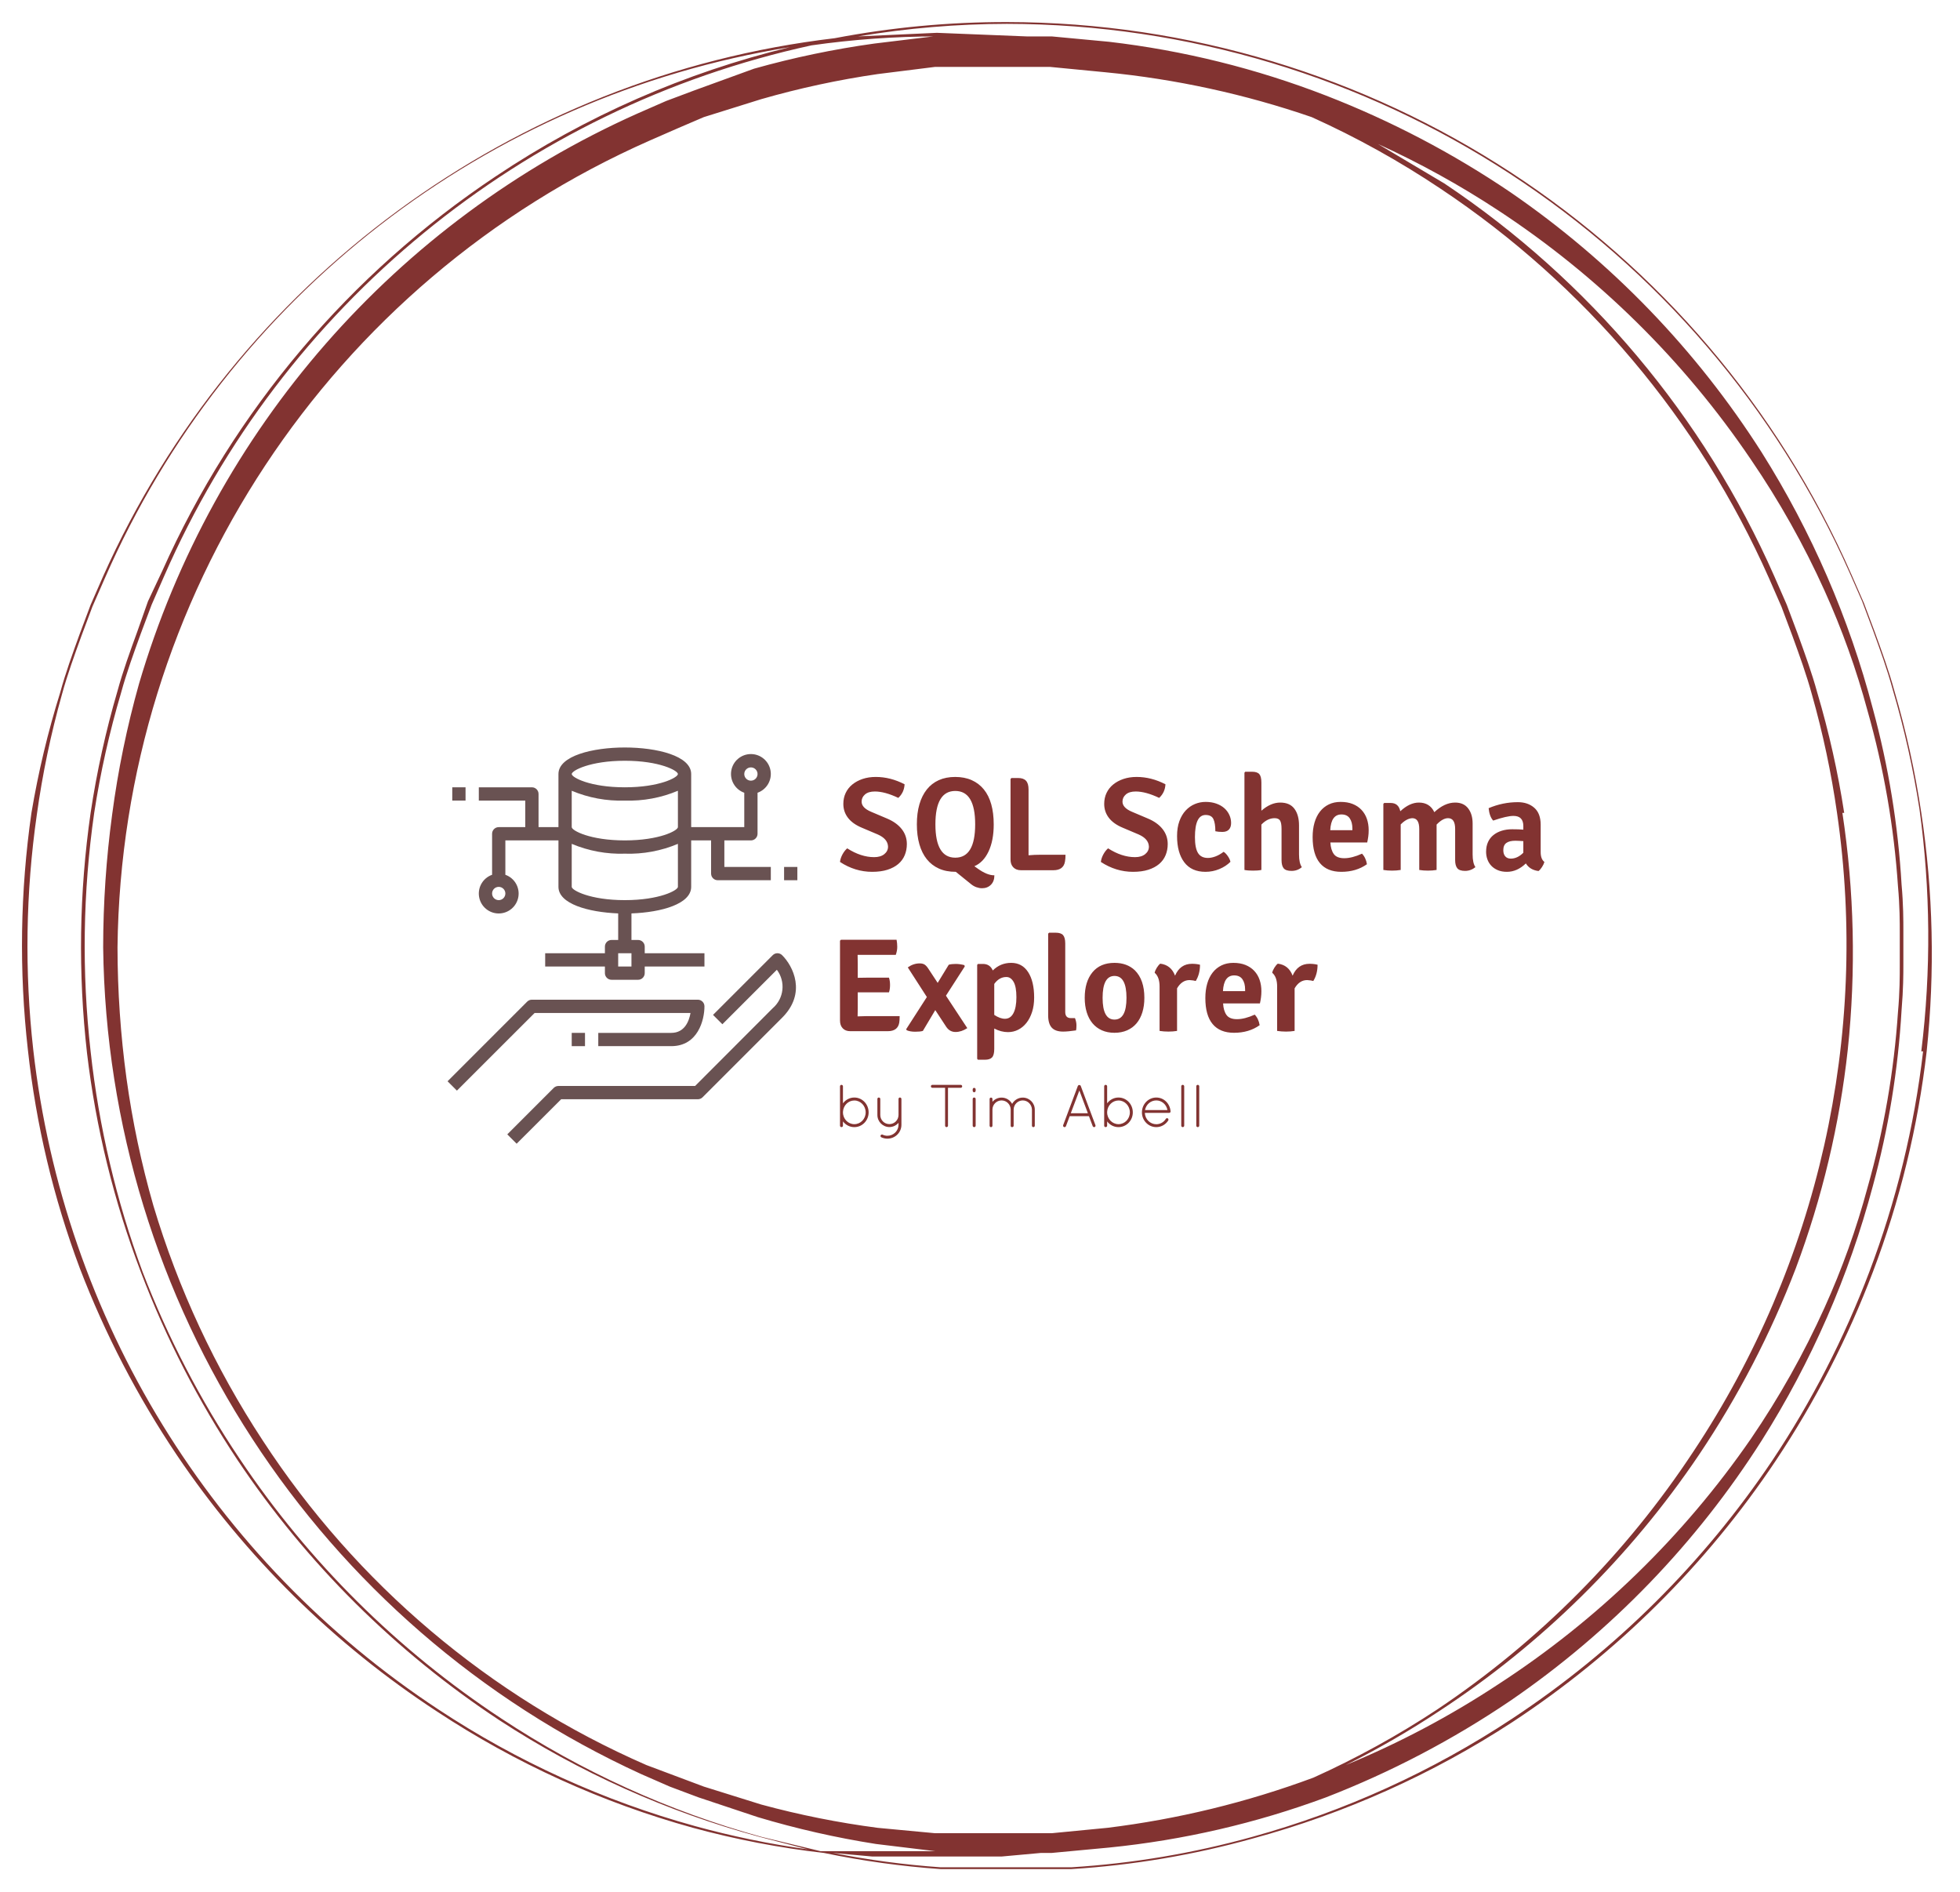
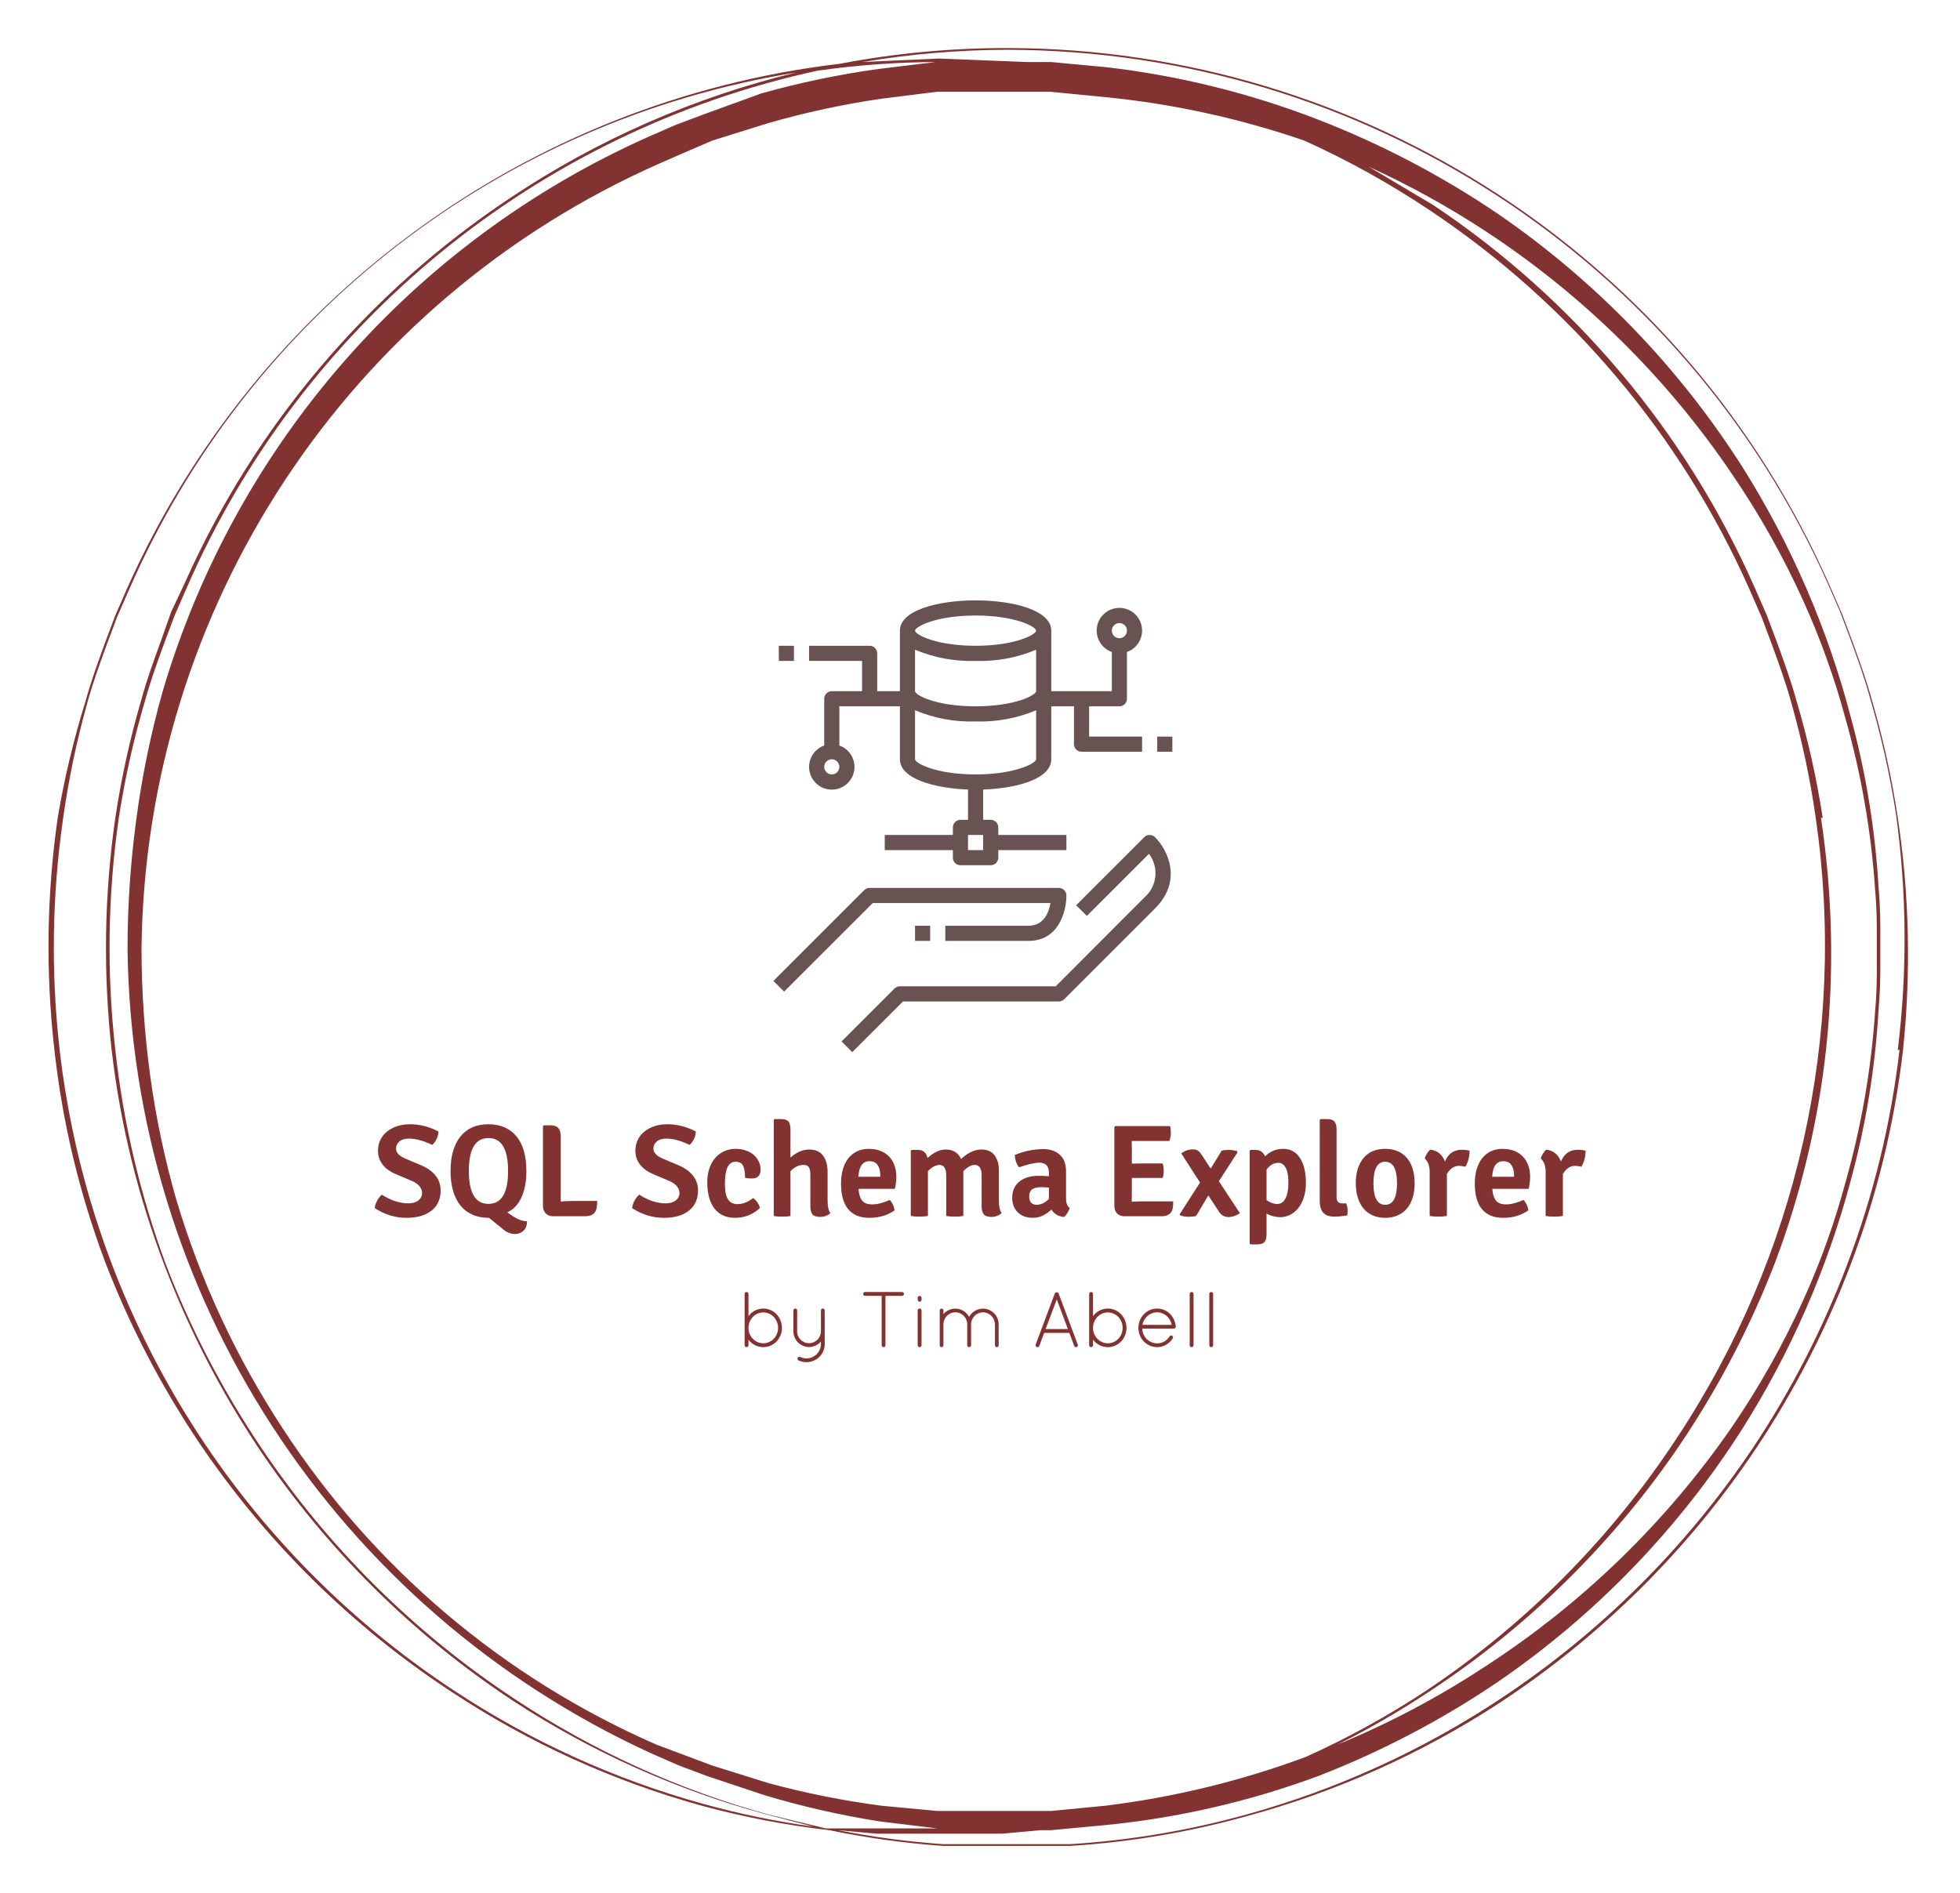
- <svg xmlns="http://www.w3.org/2000/svg" version="1.1" width="3069.045" height="2962.025">
-   <g transform="scale(3.452244) translate(10, 10)">
-     <defs id="SvgjsDefs1226" />
-     <g id="SvgjsG1227" transform="translate(0.1954825, 0.005052619) scale(8.132661)" feature="container" rel="mainfill" name="outline_container" fill="#823331">
+ <svg xmlns="http://www.w3.org/2000/svg" version="1.1" width="3154.639" height="3046.392">
+   <g transform="scale(7.731959) translate(10, 10)">
+     <defs id="SvgjsDefs6124" />
+     <g id="SvgjsG6125" transform="translate(0.1954825, 0.005052619) scale(3.634109)" feature="container" rel="mainfill" name="outline_container" fill="#823331">
      <path d="M105.9 44.1a51 51 0 0 0-1.5-6.8c-.3-1.1-.7-2.2-1.1-3.3l-.6-1.6-.7-1.6A51.5 51.5 0 0 0 54.9 0a50.8 50.8 0 0 0-9.6.9 51.3 51.3 0 0 0-40.8 30l-.7 1.6-.6 1.6c-.4 1.1-.8 2.2-1.1 3.3a50.6 50.6 0 0 0-1.6 6.7 51.9 51.9 0 0 0-.2 13.2 50.2 50.2 0 0 0 2.9 12.2 52.1 52.1 0 0 0 5.4 10.4 51.5 51.5 0 0 0 14.5 14.3 50.3 50.3 0 0 0 14.3 6.5 49 49 0 0 0 7.3 1.4 49.1 49.1 0 0 0 6.5.9h7.3a49.1 49.1 0 0 0 10.1-1.7 50.9 50.9 0 0 0 14.5-6.5 52 52 0 0 0 14.7-14.6 52.6 52.6 0 0 0 5.4-10.5 51.2 51.2 0 0 0 3-12.3 52.5 52.5 0 0 0-.3-13.3zm-68.4 56.5a50.2 50.2 0 0 1-14.3-6.5A50.9 50.9 0 0 1 .6 57.3a51.7 51.7 0 0 1 .2-13.1 50.1 50.1 0 0 1 1.4-6.7c.3-1.1.7-2.2 1.1-3.3l.6-1.6.7-1.6A50.5 50.5 0 0 1 42.8 1.4a51.1 51.1 0 0 0-16.4 7.2 51.8 51.8 0 0 0-18.6 22L7 32.3 6.4 34c-.4 1.1-.8 2.2-1.1 3.3a51.1 51.1 0 0 0-1.5 6.8 52.5 52.5 0 0 0-.2 13.4 51.1 51.1 0 0 0 3 12.2A52.7 52.7 0 0 0 12 80.2a52 52 0 0 0 14.6 14.5 50.9 50.9 0 0 0 14.5 6.5l2.7.7a49.1 49.1 0 0 1-6.3-1.3zm7 1.4l-3.3-.8a50.9 50.9 0 0 1-14.5-6.6 51.9 51.9 0 0 1-14.6-14.5 52.5 52.5 0 0 1-5.4-10.4 51.7 51.7 0 0 1-2.9-12.3A52.3 52.3 0 0 1 4 44.1a50.9 50.9 0 0 1 1.5-6.7c.3-1.1.7-2.2 1.1-3.3l.6-1.6.7-1.6A51.3 51.3 0 0 1 44 1.3a49.8 49.8 0 0 1 7-.5h-.2l-3.3.4a50.3 50.3 0 0 0-6.7 1.4l-3.3 1.2-1.6.6-1.6.7A50.4 50.4 0 0 0 6.5 36.9 52.3 52.3 0 0 0 5 44.2a55.7 55.7 0 0 0-.5 7.4 51.4 51.4 0 0 0 30 46.1l1.6.7 1.6.6 3.3 1.1a50 50 0 0 0 6.6 1.5l3.3.4h-3.5zm57.1-57.9a50.5 50.5 0 0 0-1.5-6.7c-.3-1.1-.7-2.2-1.1-3.3l-.6-1.6-.7-1.6A51.2 51.2 0 0 0 79.3 9l-3.7-2.2a49.8 49.8 0 0 1 6.7 3.7 50.4 50.4 0 0 1 14.1 13.9 47.7 47.7 0 0 1 4.1 7.3 44.2 44.2 0 0 1 2.4 6.7 47.5 47.5 0 0 1 1.7 9.8c.1 1.1.1 2 .1 2.6v1.8c0 .6 0 1.5-.1 2.6a47.5 47.5 0 0 1-1.7 9.8 43.8 43.8 0 0 1-2.4 6.7 47.7 47.7 0 0 1-4.1 7.3 50.6 50.6 0 0 1-14.1 13.7 50.1 50.1 0 0 1-8.5 4.5 49.1 49.1 0 0 0 5.2-3 51.5 51.5 0 0 0 14.5-14.3 52.1 52.1 0 0 0 5.4-10.4 50.3 50.3 0 0 0 2.9-12.2 51.9 51.9 0 0 0-.3-13.2zM79.1 9.3A50.9 50.9 0 0 1 97.4 31l.7 1.6.6 1.6c.4 1.1.8 2.2 1.1 3.3a50.2 50.2 0 0 1 1.4 6.6 51.1 51.1 0 0 1-8 35.6 51.2 51.2 0 0 1-14.3 14.4 49.3 49.3 0 0 1-6.9 3.8 50.8 50.8 0 0 1-11.5 2.8l-3.1.3h-6.5l-3.2-.3a49 49 0 0 1-6.5-1.3l-3.2-1-1.6-.6-1.6-.6a48.9 48.9 0 0 1-21.4-18.1A49.9 49.9 0 0 1 7.3 66a51 51 0 0 1-1.5-7.1 54.6 54.6 0 0 1-.5-7.3A49.8 49.8 0 0 1 35 6.6l1.6-.7 1.4-.6 3.2-1a49 49 0 0 1 6.5-1.4l3.2-.4h6.4l3.1.3a50.2 50.2 0 0 1 11.5 2.5 49.4 49.4 0 0 1 7.2 4zM106 57.4a51.5 51.5 0 0 1-3 12.3 52.5 52.5 0 0 1-5.4 10.5 51.9 51.9 0 0 1-14.5 14.4 50.9 50.9 0 0 1-14.5 6.6 49.1 49.1 0 0 1-10.1 1.7h-7.3a48.7 48.7 0 0 1-6-.8l2.2.2h7.2l2.2-.2h.6l3.2-.3A48.8 48.8 0 0 0 72.7 99 51.6 51.6 0 0 0 83 93.6a50.3 50.3 0 0 0 14-14.5 51.2 51.2 0 0 0 6.2-14.2 47.7 47.7 0 0 0 1.6-9.8c.1-1.2.1-2 .1-2.6v-1.8c0-.6 0-1.5-.1-2.6a47.8 47.8 0 0 0-1.6-9.8A51.2 51.2 0 0 0 97 24 50.5 50.5 0 0 0 83 9.5a51.7 51.7 0 0 0-10.3-5.4 49.3 49.3 0 0 0-12.1-3L57.4.8H56l-5-.2-4.4.2a50.7 50.7 0 0 1 8.3-.7 51.5 51.5 0 0 1 47 30.6l.7 1.6.6 1.6c.4 1.1.8 2.2 1.1 3.3a51 51 0 0 1 1.5 6.7 52.3 52.3 0 0 1 .1 13.5z" fill="" />
    </g>
-     <g id="main_text" rel="mainfill" name="main_text" feature="main_text" groupName="main_text" fill="#823331" transform="translate(369.6685, 311.9174) scale(3.026141)">
-       <path d="M0.44 22.8 q0.06 -0.56 0.37 -1.13 t0.71 -0.91 q2.06 1.32 4.04 1.32 q0.96 0 1.52 -0.45 t0.56 -1.13 q-0.04 -1.16 -1.54 -1.82 l-2.36 -1 q-1.4 -0.58 -2.1 -1.49 t-0.7 -2.09 q0 -0.9 0.35 -1.64 t1 -1.27 t1.54 -0.83 t1.97 -0.3 q2.2 0 4.32 1.1 q-0.06 1.22 -0.94 2.04 q-2.02 -0.96 -3.52 -0.96 q-0.96 0 -1.47 0.44 t-0.51 1.08 q0 0.92 1.42 1.52 l2.36 1 q1.44 0.6 2.22 1.58 t0.78 2.26 q0 0.9 -0.32 1.67 t-0.97 1.32 t-1.62 0.86 t-2.29 0.31 q-2.56 0 -4.82 -1.48 z M20 26.06 l-2.2 -1.78 q-1.46 0 -2.54 -0.49 t-1.81 -1.4 t-1.11 -2.23 t-0.38 -3 t0.38 -2.99 t1.11 -2.23 t1.8 -1.4 t2.45 -0.48 q1.4 0 2.48 0.48 t1.82 1.39 t1.11 2.23 t0.37 3.02 q0 2.4 -0.77 4.04 t-2.13 2.22 l0.48 0.34 q1.44 1.04 2.52 1.02 q0 0.9 -0.52 1.42 t-1.34 0.52 q-0.4 0 -0.85 -0.16 t-0.87 -0.52 z M17.72 12.16 q-2.98 0 -2.98 5 t2.98 5 t2.98 -5 t-2.98 -5 z M30.52 21.72 l3.72 0 q0 0.6 -0.08 1.02 q-0.22 1.3 -1.74 1.3 l-4.86 0 q-0.72 0 -1.14 -0.43 t-0.42 -1.17 l0 -12.08 l0.14 -0.14 l1 0 q0.8 0 1.18 0.41 t0.38 1.31 l0 9.86 q0.86 -0.08 1.82 -0.08 z  M39.54 22.8 q0.06 -0.56 0.37 -1.13 t0.71 -0.91 q2.06 1.32 4.04 1.32 q0.96 0 1.52 -0.45 t0.56 -1.13 q-0.04 -1.16 -1.54 -1.82 l-2.36 -1 q-1.4 -0.58 -2.1 -1.49 t-0.7 -2.09 q0 -0.9 0.35 -1.64 t1 -1.27 t1.54 -0.83 t1.97 -0.3 q2.2 0 4.32 1.1 q-0.06 1.22 -0.94 2.04 q-2.02 -0.96 -3.52 -0.96 q-0.96 0 -1.47 0.44 t-0.51 1.08 q0 0.92 1.42 1.52 l2.36 1 q1.44 0.6 2.22 1.58 t0.78 2.26 q0 0.9 -0.32 1.67 t-0.97 1.32 t-1.62 0.86 t-2.29 0.31 q-2.56 0 -4.82 -1.48 z M56.7 18.2 q0 -1.2 -0.29 -1.82 t-1.17 -0.62 q-1.6 0 -1.6 3.32 q0 1.64 0.46 2.38 t1.48 0.74 q0.52 0 1.12 -0.22 t1.24 -0.7 q0.32 0.2 0.63 0.65 t0.39 0.85 q-0.68 0.68 -1.67 1.09 t-2.07 0.41 q-2.1 0 -3.18 -1.43 t-1.08 -3.93 q0 -1.28 0.35 -2.24 t0.95 -1.6 t1.37 -0.96 t1.61 -0.32 q0.88 0 1.59 0.25 t1.2 0.68 t0.76 1.01 t0.27 1.22 t-0.33 0.99 t-0.99 0.35 q-0.6 0 -1.04 -0.1 z M69.24 17.32 l0 4.36 q0 1.28 0.42 1.9 q-0.64 0.56 -1.54 0.56 q-0.86 0 -1.18 -0.39 t-0.32 -1.23 l0 -4.66 q0 -0.9 -0.22 -1.26 t-0.82 -0.36 q-1.06 0 -1.98 0.96 l0 6.8 q-0.3 0.06 -0.61 0.08 t-0.65 0.02 q-0.32 0 -0.64 -0.02 t-0.64 -0.08 l0 -14.58 l0.12 -0.14 l1.02 0 q0.78 0 1.09 0.36 t0.31 1.26 l0 4.22 q1.4 -1.22 2.82 -1.22 q1.44 0 2.13 0.93 t0.69 2.49 z M79.46 19.88 l-5.52 0 q0.06 1.1 0.51 1.73 t1.57 0.63 q1.16 0 2.66 -0.68 q0.58 0.6 0.74 1.58 q-1.6 1.14 -3.84 1.14 q-2.12 0 -3.21 -1.31 t-1.09 -3.89 q0 -1.2 0.28 -2.17 t0.82 -1.66 t1.32 -1.07 t1.78 -0.38 q1.02 0 1.8 0.31 t1.32 0.88 t0.81 1.35 t0.27 1.7 q0 0.5 -0.06 0.95 t-0.16 0.89 z M75.6 15.68 q-1.56 0 -1.68 2.36 l3.32 0 l0 -0.24 q0 -0.96 -0.4 -1.54 t-1.24 -0.58 z M87.26 17.86 q0 -1.62 -1.04 -1.62 q-0.86 0.04 -1.74 0.94 l0 6.82 q-0.6 0.1 -1.3 0.1 t-1.3 -0.1 l0 -9.9 l0.12 -0.14 l0.98 0 q1.18 0 1.44 1.24 q1.4 -1.3 2.78 -1.3 q1.64 0 2.32 1.44 q1.54 -1.44 3.12 -1.44 q1.28 0 1.95 0.87 t0.67 2.27 l0 4.64 q0 1.28 0.42 1.9 q-0.7 0.56 -1.55 0.56 t-1.17 -0.4 t-0.32 -1.22 l0 -4.68 q0 -1.6 -1.06 -1.6 q-0.8 0 -1.72 0.96 l0 6.8 q-0.6 0.1 -1.3 0.1 t-1.3 -0.1 l0 -6.14 z M106.02 22.8 q-0.1 0.36 -0.36 0.76 t-0.52 0.6 q-1.3 -0.16 -1.9 -1.14 q-1.3 1.26 -2.84 1.26 q-0.78 0 -1.37 -0.25 t-0.98 -0.67 t-0.58 -0.96 t-0.19 -1.12 q0 -0.84 0.29 -1.47 t0.82 -1.05 t1.24 -0.64 t1.55 -0.22 q1.08 0 1.68 0.06 l0 -0.54 q0 -1.52 -1.48 -1.52 q-1 0 -3.04 0.7 q-0.56 -0.62 -0.68 -1.86 q2.12 -0.9 4.38 -0.9 q1.5 0 2.46 0.84 t0.96 2.54 l0 4.1 q0 1.06 0.56 1.48 z M100.98 22.3 q1 0 1.88 -0.88 l0 -1.74 q-0.32 -0.02 -0.62 -0.04 t-0.58 -0.02 q-0.88 0 -1.34 0.33 t-0.46 1.09 q0 0.6 0.3 0.93 t0.82 0.33 z" />
+     <g id="main_text" rel="mainfill" name="main_text" feature="main_text" groupName="main_text" fill="#823331" transform="translate(67.39708, 210.2838) scale(1.370284)">
+       <path d="M0.44 22.8 q0.06 -0.56 0.37 -1.13 t0.71 -0.91 q2.06 1.32 4.04 1.32 q0.96 0 1.52 -0.45 t0.56 -1.13 q-0.04 -1.16 -1.54 -1.82 l-2.36 -1 q-1.4 -0.58 -2.1 -1.49 t-0.7 -2.09 q0 -0.9 0.35 -1.64 t1 -1.27 t1.54 -0.83 t1.97 -0.3 q2.2 0 4.32 1.1 q-0.06 1.22 -0.94 2.04 q-2.02 -0.96 -3.52 -0.96 q-0.96 0 -1.47 0.44 t-0.51 1.08 q0 0.92 1.42 1.52 l2.36 1 q1.44 0.6 2.22 1.58 t0.78 2.26 q0 0.9 -0.32 1.67 t-0.97 1.32 t-1.62 0.86 t-2.29 0.31 q-2.56 0 -4.82 -1.48 z M20 26.06 l-2.2 -1.78 q-1.46 0 -2.54 -0.49 t-1.81 -1.4 t-1.11 -2.23 t-0.38 -3 t0.38 -2.99 t1.11 -2.23 t1.8 -1.4 t2.45 -0.48 q1.4 0 2.48 0.48 t1.82 1.39 t1.11 2.23 t0.37 3.02 q0 2.4 -0.77 4.04 t-2.13 2.22 l0.48 0.34 q1.44 1.04 2.52 1.02 q0 0.9 -0.52 1.42 t-1.34 0.52 q-0.4 0 -0.85 -0.16 t-0.87 -0.52 z M17.72 12.16 q-2.98 0 -2.98 5 t2.98 5 t2.98 -5 t-2.98 -5 z M30.52 21.72 l3.72 0 q0 0.6 -0.08 1.02 q-0.22 1.3 -1.74 1.3 l-4.86 0 q-0.72 0 -1.14 -0.43 t-0.42 -1.17 l0 -12.08 l0.14 -0.14 l1 0 q0.8 0 1.18 0.41 t0.38 1.31 l0 9.86 q0.86 -0.08 1.82 -0.08 z  M39.54 22.8 q0.06 -0.56 0.37 -1.13 t0.71 -0.91 q2.06 1.32 4.04 1.32 q0.96 0 1.52 -0.45 t0.56 -1.13 q-0.04 -1.16 -1.54 -1.82 l-2.36 -1 q-1.4 -0.58 -2.1 -1.49 t-0.7 -2.09 q0 -0.9 0.35 -1.64 t1 -1.27 t1.54 -0.83 t1.97 -0.3 q2.2 0 4.32 1.1 q-0.06 1.22 -0.94 2.04 q-2.02 -0.96 -3.52 -0.96 q-0.96 0 -1.47 0.44 t-0.51 1.08 q0 0.92 1.42 1.52 l2.36 1 q1.44 0.6 2.22 1.58 t0.78 2.26 q0 0.9 -0.32 1.67 t-0.97 1.32 t-1.62 0.86 t-2.29 0.31 q-2.56 0 -4.82 -1.48 z M56.7 18.2 q0 -1.2 -0.29 -1.82 t-1.17 -0.62 q-1.6 0 -1.6 3.32 q0 1.64 0.46 2.38 t1.48 0.74 q0.52 0 1.12 -0.22 t1.24 -0.7 q0.32 0.2 0.63 0.65 t0.39 0.85 q-0.68 0.68 -1.67 1.09 t-2.07 0.41 q-2.1 0 -3.18 -1.43 t-1.08 -3.93 q0 -1.28 0.35 -2.24 t0.95 -1.6 t1.37 -0.96 t1.61 -0.32 q0.88 0 1.59 0.25 t1.2 0.68 t0.76 1.01 t0.27 1.22 t-0.33 0.99 t-0.99 0.35 q-0.6 0 -1.04 -0.1 z M69.24 17.32 l0 4.36 q0 1.28 0.42 1.9 q-0.64 0.56 -1.54 0.56 q-0.86 0 -1.18 -0.39 t-0.32 -1.23 l0 -4.66 q0 -0.9 -0.22 -1.26 t-0.82 -0.36 q-1.06 0 -1.98 0.96 l0 6.8 q-0.3 0.06 -0.61 0.08 t-0.65 0.02 q-0.32 0 -0.64 -0.02 t-0.64 -0.08 l0 -14.58 l0.12 -0.14 l1.02 0 q0.78 0 1.09 0.36 t0.31 1.26 l0 4.22 q1.4 -1.22 2.82 -1.22 q1.44 0 2.13 0.93 t0.69 2.49 z M79.46 19.88 l-5.52 0 q0.06 1.1 0.51 1.73 t1.57 0.63 q1.16 0 2.66 -0.68 q0.58 0.6 0.74 1.58 q-1.6 1.14 -3.84 1.14 q-2.12 0 -3.21 -1.31 t-1.09 -3.89 q0 -1.2 0.28 -2.17 t0.82 -1.66 t1.32 -1.07 t1.78 -0.38 q1.02 0 1.8 0.31 t1.32 0.88 t0.81 1.35 t0.27 1.7 q0 0.5 -0.06 0.95 t-0.16 0.89 z M75.6 15.68 q-1.56 0 -1.68 2.36 l3.32 0 l0 -0.24 q0 -0.96 -0.4 -1.54 t-1.24 -0.58 z M87.26 17.86 q0 -1.62 -1.04 -1.62 q-0.86 0.04 -1.74 0.94 l0 6.82 q-0.6 0.1 -1.3 0.1 t-1.3 -0.1 l0 -9.9 l0.12 -0.14 l0.98 0 q1.18 0 1.44 1.24 q1.4 -1.3 2.78 -1.3 q1.64 0 2.32 1.44 q1.54 -1.44 3.12 -1.44 q1.28 0 1.95 0.87 t0.67 2.27 l0 4.64 q0 1.28 0.42 1.9 q-0.7 0.56 -1.55 0.56 t-1.17 -0.4 t-0.32 -1.22 l0 -4.68 q0 -1.6 -1.06 -1.6 q-0.8 0 -1.72 0.96 l0 6.8 q-0.6 0.1 -1.3 0.1 t-1.3 -0.1 l0 -6.14 z M106.02 22.8 q-0.1 0.36 -0.36 0.76 t-0.52 0.6 q-1.3 -0.16 -1.9 -1.14 q-1.3 1.26 -2.84 1.26 q-0.78 0 -1.37 -0.25 t-0.98 -0.67 t-0.58 -0.96 t-0.19 -1.12 q0 -0.84 0.29 -1.47 t0.82 -1.05 t1.24 -0.64 t1.55 -0.22 q1.08 0 1.68 0.06 l0 -0.54 q0 -1.52 -1.48 -1.52 q-1 0 -3.04 0.7 q-0.56 -0.62 -0.68 -1.86 q2.12 -0.9 4.38 -0.9 q1.5 0 2.46 0.84 t0.96 2.54 l0 4.1 q0 1.06 0.56 1.48 z M100.98 22.3 q1 0 1.88 -0.88 l0 -1.74 q-0.32 -0.02 -0.62 -0.04 t-0.58 -0.02 q-0.88 0 -1.34 0.33 t-0.46 1.09 q0 0.6 0.3 0.93 t0.82 0.33 z  M115.46 20.58 l-0.02 1.24 l1.4 -0.04 l4.9 0 q0 0.64 -0.06 0.98 q-0.22 1.28 -1.72 1.28 l-5.62 0 q-0.72 0 -1.13 -0.43 t-0.41 -1.17 l0 -11.96 l0.14 -0.14 l8.34 0 q0.1 0.5 0.1 1.07 t-0.22 1.19 l-5.72 0 l0.02 1.38 l0 2.06 l1.3 -0.02 l3.38 0 q0.16 0.46 0.16 1.1 t-0.16 1.1 l-4.68 0 l0 2.36 z M129.1 14.08 q0.42 -0.12 1.04 -0.12 t1.3 0.18 l0.06 0.2 l-2.82 4.38 l3.2 4.86 q-0.88 0.58 -1.76 0.58 t-1.4 -0.78 l-1.64 -2.5 l-1.86 3.12 q-0.38 0.12 -1.14 0.12 t-1.28 -0.22 l-0.08 -0.16 l3.1 -4.82 l-2.86 -4.44 q0.84 -0.6 1.78 -0.6 q0.48 0 0.76 0.19 t0.56 0.63 l1.38 2.1 z M137.98 24.18 q-1.04 0 -2.06 -0.54 l0 3.06 q0 0.9 -0.32 1.26 t-1.1 0.36 l-1.02 0 l-0.12 -0.14 l0 -14.08 l0.12 -0.14 l0.74 0 q1.06 0 1.48 0.98 q1.14 -1.14 2.76 -1.14 q1.64 0 2.54 1.39 t0.9 3.81 q0 1.2 -0.31 2.16 t-0.84 1.63 t-1.24 1.03 t-1.53 0.36 z M137.74 15.92 q-1.08 0 -1.82 1.04 l0 4.64 q0.88 0.58 1.6 0.58 q0.84 0 1.28 -0.85 t0.44 -2.39 q0 -1.56 -0.42 -2.29 t-1.08 -0.73 z M147.4 22.08 l0.62 0 q0.22 0.56 0.22 1.08 t-0.06 0.76 q-1.22 0.18 -1.94 0.18 q-1.16 0 -1.7 -0.59 t-0.54 -1.85 l0 -12.24 l0.14 -0.14 l1 0 q0.78 0 1.1 0.37 t0.32 1.25 l0 10.26 q0 0.92 0.84 0.92 z M157 14.92 q1.42 1.42 1.42 4.12 q0 1.2 -0.3 2.17 t-0.87 1.65 t-1.41 1.05 t-1.9 0.37 t-1.89 -0.37 t-1.4 -1.05 t-0.87 -1.65 t-0.3 -2.17 q0 -2.42 1.16 -3.83 t3.3 -1.41 q1.88 0 3.06 1.12 z M153.94 15.76 q-1.78 0 -1.78 3.28 q0 3.26 1.78 3.26 q1.8 0 1.8 -3.26 q0 -3.28 -1.8 -3.28 z M159.96 15.28 q0.08 -0.36 0.33 -0.76 t0.51 -0.6 q1.62 0.2 2.22 1.8 q0.76 -1.78 2.54 -1.78 q0.66 0 1.2 0.14 q0 1.4 -0.64 2.44 q-0.3 -0.1 -0.92 -0.14 q-1.16 0 -1.88 1.24 l0 6.38 q-0.6 0.1 -1.29 0.1 t-1.33 -0.1 l0 -6.66 q0 -1.42 -0.74 -2.06 z M175.74 19.88 l-5.52 0 q0.06 1.1 0.51 1.73 t1.57 0.63 q1.16 0 2.66 -0.68 q0.58 0.6 0.74 1.58 q-1.6 1.14 -3.84 1.14 q-2.12 0 -3.21 -1.31 t-1.09 -3.89 q0 -1.2 0.28 -2.17 t0.82 -1.66 t1.32 -1.07 t1.78 -0.38 q1.02 0 1.8 0.31 t1.32 0.88 t0.81 1.35 t0.27 1.7 q0 0.5 -0.06 0.95 t-0.16 0.89 z M171.88 15.68 q-1.56 0 -1.68 2.36 l3.32 0 l0 -0.24 q0 -0.96 -0.4 -1.54 t-1.24 -0.58 z M177.58 15.28 q0.08 -0.36 0.33 -0.76 t0.51 -0.6 q1.62 0.2 2.22 1.8 q0.76 -1.78 2.54 -1.78 q0.66 0 1.2 0.14 q0 1.4 -0.64 2.44 q-0.3 -0.1 -0.92 -0.14 q-1.16 0 -1.88 1.24 l0 6.38 q-0.6 0.1 -1.29 0.1 t-1.33 -0.1 l0 -6.66 q0 -1.42 -0.74 -2.06 z" />
    </g>
-     <g id="SvgjsG1229" rel="mainfill" name="main_text" feature="main_text_2" groupName="main_text_2" fill="#823331" transform="translate(366.0371, 384.9174) scale(3.026141)">
-       <path d="M4.3 20.58 l-0.02 1.24 l1.4 -0.04 l4.9 0 q0 0.64 -0.06 0.98 q-0.22 1.28 -1.72 1.28 l-5.62 0 q-0.72 0 -1.13 -0.43 t-0.41 -1.17 l0 -11.96 l0.14 -0.14 l8.34 0 q0.1 0.5 0.1 1.07 t-0.22 1.19 l-5.72 0 l0.02 1.38 l0 2.06 l1.3 -0.02 l3.38 0 q0.16 0.46 0.16 1.1 t-0.16 1.1 l-4.68 0 l0 2.36 z M17.94 14.08 q0.42 -0.12 1.04 -0.12 t1.3 0.18 l0.06 0.2 l-2.82 4.38 l3.2 4.86 q-0.88 0.58 -1.76 0.58 t-1.4 -0.78 l-1.64 -2.5 l-1.86 3.12 q-0.38 0.12 -1.14 0.12 t-1.28 -0.22 l-0.08 -0.16 l3.1 -4.82 l-2.86 -4.44 q0.84 -0.6 1.78 -0.6 q0.48 0 0.76 0.19 t0.56 0.63 l1.38 2.1 z M26.82 24.18 q-1.04 0 -2.06 -0.54 l0 3.06 q0 0.9 -0.32 1.26 t-1.1 0.36 l-1.02 0 l-0.12 -0.14 l0 -14.08 l0.12 -0.14 l0.74 0 q1.06 0 1.48 0.98 q1.14 -1.14 2.76 -1.14 q1.64 0 2.54 1.39 t0.9 3.81 q0 1.2 -0.31 2.16 t-0.84 1.63 t-1.24 1.03 t-1.53 0.36 z M26.58 15.92 q-1.08 0 -1.82 1.04 l0 4.64 q0.88 0.58 1.6 0.58 q0.84 0 1.28 -0.85 t0.44 -2.39 q0 -1.56 -0.42 -2.29 t-1.08 -0.73 z M36.24 22.08 l0.62 0 q0.22 0.56 0.22 1.08 t-0.06 0.76 q-1.22 0.18 -1.94 0.18 q-1.16 0 -1.7 -0.59 t-0.54 -1.85 l0 -12.24 l0.14 -0.14 l1 0 q0.78 0 1.1 0.37 t0.32 1.25 l0 10.26 q0 0.92 0.84 0.92 z M45.84 14.92 q1.42 1.42 1.42 4.12 q0 1.2 -0.3 2.17 t-0.87 1.65 t-1.41 1.05 t-1.9 0.37 t-1.89 -0.37 t-1.4 -1.05 t-0.87 -1.65 t-0.3 -2.17 q0 -2.42 1.16 -3.83 t3.3 -1.41 q1.88 0 3.06 1.12 z M42.78 15.76 q-1.78 0 -1.78 3.28 q0 3.26 1.78 3.26 q1.8 0 1.8 -3.26 q0 -3.28 -1.8 -3.28 z M48.8 15.28 q0.08 -0.36 0.33 -0.76 t0.51 -0.6 q1.62 0.2 2.22 1.8 q0.76 -1.78 2.54 -1.78 q0.66 0 1.2 0.14 q0 1.4 -0.64 2.44 q-0.3 -0.1 -0.92 -0.14 q-1.16 0 -1.88 1.24 l0 6.38 q-0.6 0.1 -1.29 0.1 t-1.33 -0.1 l0 -6.66 q0 -1.42 -0.74 -2.06 z M64.58 19.88 l-5.52 0 q0.06 1.1 0.51 1.73 t1.57 0.63 q1.16 0 2.66 -0.68 q0.58 0.6 0.74 1.58 q-1.6 1.14 -3.84 1.14 q-2.12 0 -3.21 -1.31 t-1.09 -3.89 q0 -1.2 0.28 -2.17 t0.82 -1.66 t1.32 -1.07 t1.78 -0.38 q1.02 0 1.8 0.31 t1.32 0.88 t0.81 1.35 t0.27 1.7 q0 0.5 -0.06 0.95 t-0.16 0.89 z M60.72 15.68 q-1.56 0 -1.68 2.36 l3.32 0 l0 -0.24 q0 -0.96 -0.4 -1.54 t-1.24 -0.58 z M66.42 15.28 q0.08 -0.36 0.33 -0.76 t0.51 -0.6 q1.62 0.2 2.22 1.8 q0.76 -1.78 2.54 -1.78 q0.66 0 1.2 0.14 q0 1.4 -0.64 2.44 q-0.3 -0.1 -0.92 -0.14 q-1.16 0 -1.88 1.24 l0 6.38 q-0.6 0.1 -1.29 0.1 t-1.33 -0.1 l0 -6.66 q0 -1.42 -0.74 -2.06 z" />
-     </g>
-     <g id="slogan_text" rel="mainfill" name="slogan_text" feature="slogan_text" groupName="slogan_text" fill="#823331" transform="translate(368.4523, 468.3025) scale(1.369746)">
+     <g id="slogan_text" rel="mainfill" name="slogan_text" feature="slogan_text" groupName="slogan_text" fill="#823331" transform="translate(143.475, 250.8011) scale(0.8198943)">
      <path d="M1.86 23.52 l0 -4.2 l0 -0.2 l0 -0.2 l0 -8.44 c0 -0.26 0.22 -0.48 0.48 -0.48 c0.28 0 0.5 0.22 0.5 0.48 l0 5.64 c0.86 -1.16 2.22 -1.92 3.76 -1.92 c2.64 0 4.74 2.2 4.74 4.92 c0 2.68 -2.1 4.88 -4.74 4.88 c-1.54 0 -2.9 -0.74 -3.76 -1.9 l0 1.42 c0 0.26 -0.22 0.48 -0.5 0.48 c-0.26 0 -0.48 -0.22 -0.48 -0.48 z M2.84 18.96 l0 0.16 c0 2.16 1.7 3.9 3.76 3.9 c2.08 0 3.76 -1.74 3.76 -3.9 c0 -2.18 -1.68 -3.94 -3.76 -3.94 c-2.02 0 -3.68 1.68 -3.76 3.78 z M14.24 19.98 l0 -5.32 c0 -0.26 0.22 -0.46 0.46 -0.46 c0.28 0 0.5 0.2 0.5 0.46 l0 5.32 c0 1.68 1.34 3.02 3 3.02 c1.68 0 3.02 -1.34 3.04 -3.02 l0 -5.32 c0 -0.08 0.02 -0.18 0.08 -0.24 c0 -0.02 0.02 -0.04 0.02 -0.06 c0.02 0 0.02 -0.02 0.04 -0.02 c0.04 -0.06 0.12 -0.1 0.18 -0.12 l0.04 0 c0.02 0 0.04 -0.02 0.06 -0.02 l0.06 0 l0.06 0 c0.08 0.02 0.16 0.06 0.24 0.1 c0.04 0.04 0.1 0.1 0.12 0.16 c0.04 0.06 0.06 0.14 0.06 0.2 l0 5.32 l0 0.18 l0 3.06 c0 2.56 -2.08 4.6 -4.66 4.6 c-0.72 0 -1.4 -0.18 -2.02 -0.46 c-0.22 -0.14 -0.32 -0.42 -0.2 -0.64 c0.12 -0.24 0.38 -0.3 0.62 -0.24 c0.48 0.24 1.04 0.38 1.6 0.38 c2.04 0 3.68 -1.62 3.7 -3.64 l0 -0.64 c-0.74 0.84 -1.82 1.4 -3.04 1.4 c-2.18 -0.02 -3.96 -1.8 -3.96 -4 z  M36.66 23.52 l0 -12.54 l-4.22 0 c-0.26 0 -0.48 -0.22 -0.48 -0.5 c0 -0.26 0.22 -0.48 0.48 -0.48 l9.4 0 c0.26 0 0.48 0.22 0.48 0.48 c0 0.28 -0.22 0.5 -0.48 0.5 l-4.22 0 l0 12.54 c0 0.26 -0.22 0.48 -0.48 0.48 s-0.48 -0.22 -0.48 -0.48 z M45.8 23.52 l0 -8.84 c0 -0.28 0.22 -0.48 0.48 -0.48 l0 0 c0.28 0 0.5 0.2 0.5 0.48 l0 0 l0 8.84 c0 0.26 -0.22 0.48 -0.5 0.48 l0 0 c-0.26 0 -0.48 -0.22 -0.48 -0.48 l0 0 z M45.8 11.94 l0 -0.46 c0 -0.26 0.22 -0.48 0.48 -0.48 l0 0 c0.28 0 0.5 0.22 0.5 0.48 l0 0 l0 0.46 c0 0.28 -0.22 0.52 -0.5 0.52 l0 0 c-0.26 0 -0.48 -0.24 -0.48 -0.52 l0 0 z M65.42 23.54 l0 -5.34 c-0.04 -1.66 -1.36 -3.04 -3.04 -3.04 c-1.66 0 -3.02 1.38 -3.02 3.04 l0 5.34 l0 0.06 c0 0.02 -0.02 0.04 -0.02 0.04 l0 0.04 c-0.04 0.12 -0.14 0.2 -0.24 0.26 c-0.08 0.04 -0.16 0.06 -0.24 0.06 l-0.06 0 l-0.04 0 c-0.02 0 -0.04 -0.02 -0.04 -0.02 c-0.04 0 -0.08 -0.04 -0.12 -0.06 c-0.02 0 -0.04 -0.02 -0.06 -0.04 l-0.06 -0.06 c-0.02 -0.02 -0.02 -0.04 -0.04 -0.04 c0 -0.02 0 -0.02 -0.02 -0.04 c0 0 0 -0.02 -0.02 -0.04 c0 -0.02 0 -0.04 -0.02 -0.06 l0 -0.06 l0 -0.04 l0 -5.34 c0 -1.66 -1.34 -3.04 -3.02 -3.04 s-3.02 1.38 -3.02 3.04 l0 5.34 c0 0.16 -0.08 0.3 -0.22 0.38 c-0.02 0.02 -0.08 0.06 -0.12 0.06 c-0.02 0.02 -0.04 0.02 -0.08 0.02 l-0.06 0 l-0.06 0 c-0.18 -0.02 -0.34 -0.18 -0.4 -0.36 l0 -0.1 l0 -5.34 l0 -0.16 l0 -3.36 c0 -0.26 0.22 -0.46 0.46 -0.46 c0.28 0 0.48 0.2 0.48 0.46 l0 0.94 c0.72 -0.86 1.8 -1.4 3.02 -1.4 c1.52 0 2.82 0.84 3.5 2.08 c0.7 -1.24 2.02 -2.08 3.52 -2.08 c2.2 0 3.98 1.78 3.98 3.98 l0 5.34 c0 0.24 -0.2 0.46 -0.48 0.46 c-0.26 0 -0.46 -0.22 -0.46 -0.46 z  M85.54 23.68 l-1.24 -3.3 l-6.38 0 l-1.24 3.3 c-0.08 0.2 -0.26 0.32 -0.46 0.32 c-0.04 0 -0.12 -0.02 -0.18 -0.02 c-0.24 -0.1 -0.38 -0.4 -0.28 -0.64 l4.86 -12.98 c0.08 -0.18 0.28 -0.3 0.48 -0.3 c0.22 0 0.42 0.12 0.48 0.3 l4.86 12.98 c0.1 0.24 -0.02 0.54 -0.26 0.64 c-0.08 0 -0.12 0.02 -0.18 0.02 c-0.18 0 -0.38 -0.12 -0.46 -0.32 z M81.12 11.88 l-2.84 7.52 l5.66 0 z M89.34 23.52 l0 -4.2 l0 -0.2 l0 -0.2 l0 -8.44 c0 -0.26 0.22 -0.48 0.48 -0.48 c0.28 0 0.5 0.22 0.5 0.48 l0 5.64 c0.86 -1.16 2.22 -1.92 3.76 -1.92 c2.64 0 4.74 2.2 4.74 4.92 c0 2.68 -2.1 4.88 -4.74 4.88 c-1.54 0 -2.9 -0.74 -3.76 -1.9 l0 1.42 c0 0.26 -0.22 0.48 -0.5 0.48 c-0.26 0 -0.48 -0.22 -0.48 -0.48 z M90.32 18.96 l0 0.16 c0 2.16 1.7 3.9 3.76 3.9 c2.08 0 3.76 -1.74 3.76 -3.9 c0 -2.18 -1.68 -3.94 -3.76 -3.94 c-2.02 0 -3.68 1.68 -3.76 3.78 z M106.6 24 c-2.64 0 -4.76 -2.2 -4.76 -4.88 c0 -2.72 2.12 -4.92 4.76 -4.92 c2.52 0 4.52 2 4.72 4.56 l0 0.02 l0 0.06 c0 0.26 -0.22 0.44 -0.48 0.44 l-8.04 0 c0.1 2.14 1.78 3.76 3.8 3.76 c1.3 0 2.5 -0.68 3.16 -1.78 c0.14 -0.24 0.44 -0.28 0.64 -0.16 c0.22 0.16 0.3 0.44 0.16 0.68 c-0.84 1.34 -2.3 2.22 -3.96 2.22 z M106.6 15.16 c-1.84 0 -3.38 1.32 -3.74 3.18 l7.42 0 c-0.32 -1.84 -1.88 -3.18 -3.68 -3.18 z M114.86 23.52 l0 -13.04 c0 -0.26 0.22 -0.48 0.48 -0.48 l0 0 c0.28 0 0.5 0.22 0.5 0.48 l0 0 l0 13.04 c0 0.26 -0.22 0.48 -0.5 0.48 l0 0 c-0.26 0 -0.48 -0.22 -0.48 -0.48 l0 0 z M119.84 23.52 l0 -13.04 c0 -0.26 0.22 -0.48 0.48 -0.48 l0 0 c0.28 0 0.5 0.22 0.5 0.48 l0 0 l0 13.04 c0 0.26 -0.22 0.48 -0.5 0.48 l0 0 c-0.26 0 -0.48 -0.22 -0.48 -0.48 l0 0 z" />
    </g>
-     <g id="SvgjsG1231" rel="mainfill" name="symbol" feature="symbol" fill="#695252" transform="translate(177.0768, 322.9799) scale(3.010062)">
+     <g id="SvgjsG6128" rel="mainfill" name="symbol" feature="symbol" fill="#695252" transform="translate(142.6658, 111.8491) scale(1.575463)">
      <g data-name="12-Available">
        <path d="M41.9,42c-.21,1.19-.86,3-2.9,3H28v2H39c4,0,5-3.92,5-6a1,1,0,0,0-1-1H18a1,1,0,0,0-.71.29l-12,12,1.41,1.41L18.41,42Z" />
        <path d="M54.29,33.29l-9,9,1.41,1.41,8.21-8.21a4.26,4.26,0,0,1-.63,5.8L42.59,53H22a1,1,0,0,0-.71.29l-7,7,1.41,1.41L22.41,55H43a1,1,0,0,0,.71-.29l12-12c3.72-3.72,1.63-7.79,0-9.41A1,1,0,0,0,54.29,33.29Z" />
        <rect x="24" y="45" width="2" height="2" />
        <path d="M13,14a1,1,0,0,0-1,1v6.18a3,3,0,1,0,2,0V16h8v7c0,2.56,4.49,3.82,9,4v4H30a1,1,0,0,0-1,1v1H20v2h9v1a1,1,0,0,0,1,1h4a1,1,0,0,0,1-1V35h9V33H35V32a1,1,0,0,0-1-1H33V27c4.51-.16,9-1.42,9-4V16h3v5a1,1,0,0,0,1,1h8V20H47V16h4a1,1,0,0,0,1-1V8.82a3,3,0,1,0-2,0V14H42V6c0-2.75-5.18-4-10-4S22,3.25,22,6v8H19V9a1,1,0,0,0-1-1H10v2h7v4Zm0,11a1,1,0,1,1,1-1A1,1,0,0,1,13,25ZM51,5a1,1,0,1,1-1,1A1,1,0,0,1,51,5ZM33,35H31V33h2ZM32,4c5.25,0,8,1.49,8,2s-2.75,2-8,2-8-1.49-8-2S26.75,4,32,4ZM24,8.52A19,19,0,0,0,32,10a19,19,0,0,0,8-1.48V14c0,.51-2.75,2-8,2s-8-1.49-8-2Zm0,8A19,19,0,0,0,32,18a19,19,0,0,0,8-1.48V23c0,.51-2.75,2-8,2s-8-1.49-8-2Z" />
        <rect x="56" y="20" width="2" height="2" />
        <rect x="6" y="8" width="2" height="2" />
      </g>
    </g>
  </g>
</svg>
